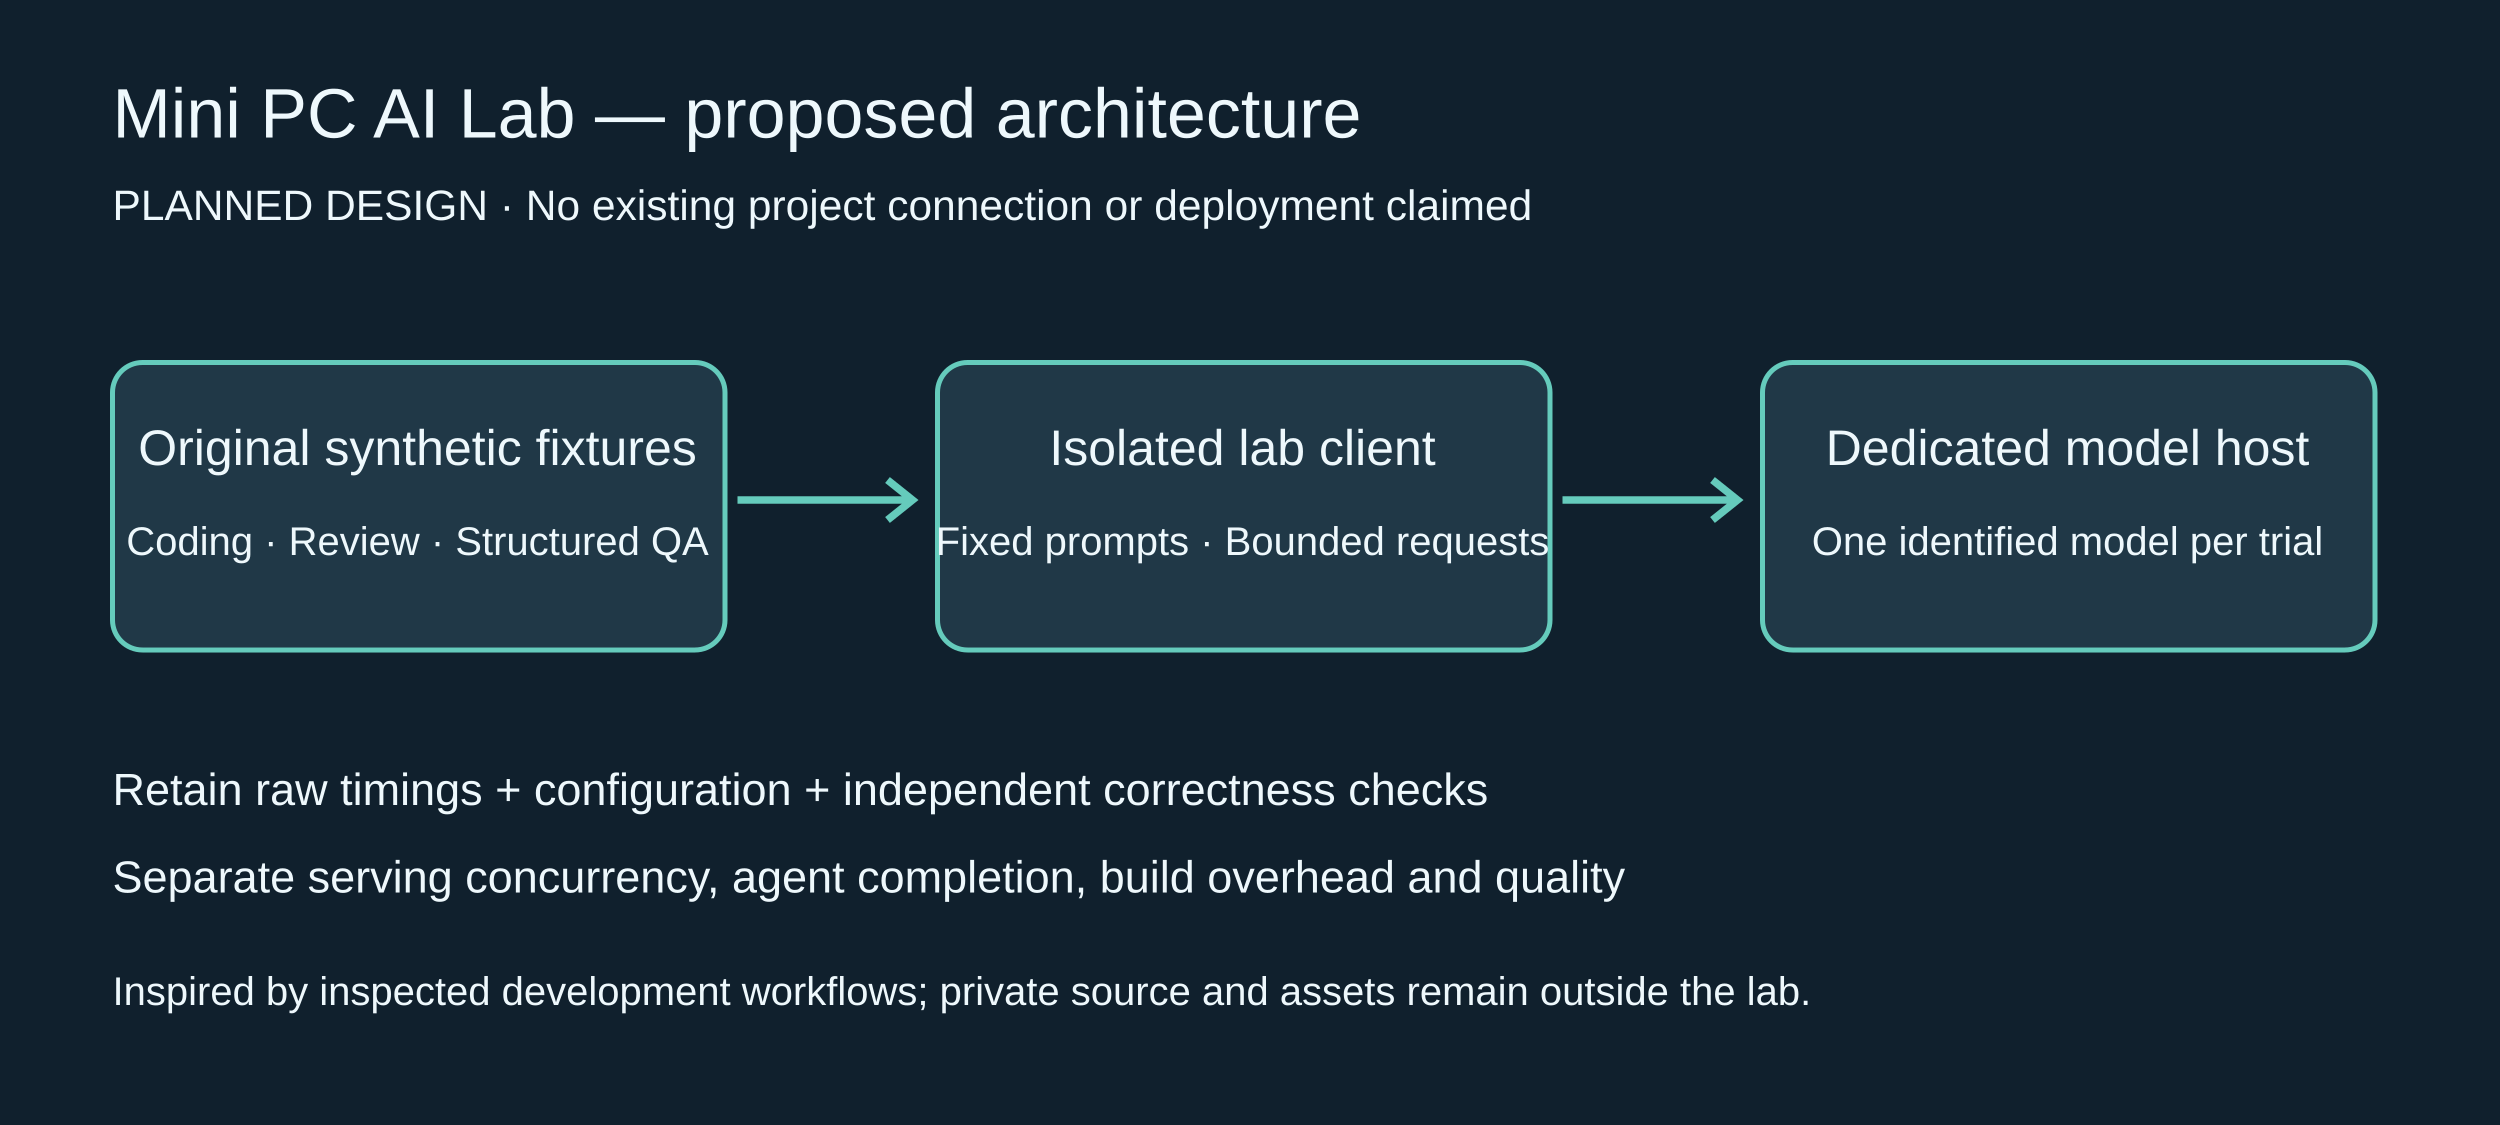
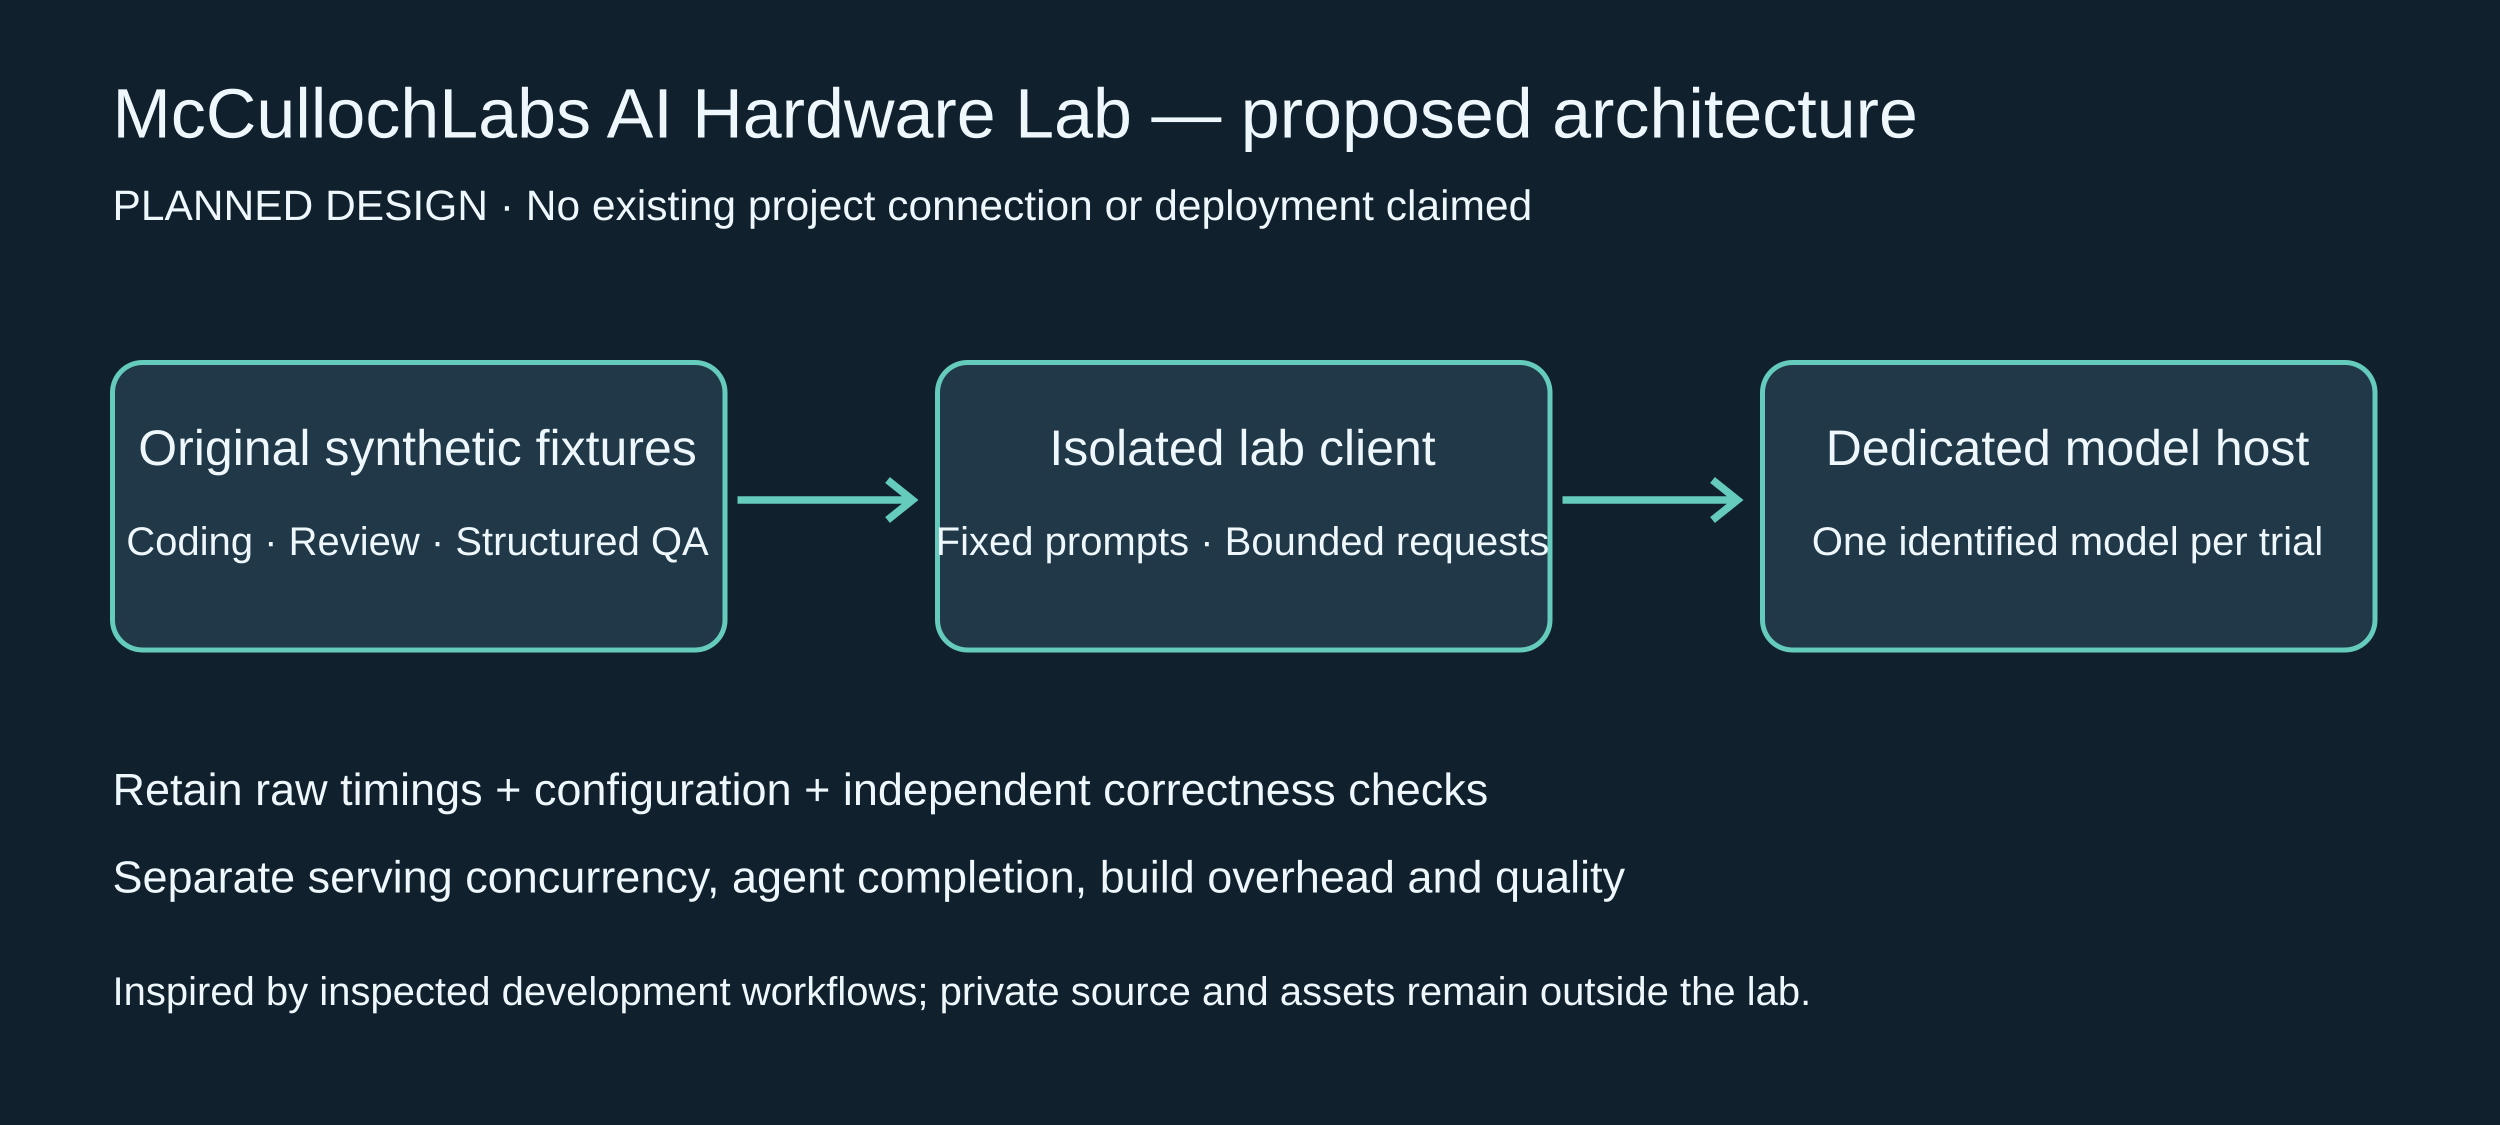
<svg xmlns="http://www.w3.org/2000/svg" width="1000" height="450" viewBox="0 0 1000 450" role="img" aria-labelledby="title desc">
  <rect width="1000" height="450" fill="#10202d" />
  <g fill="#eef8fc" font-family="Arial,sans-serif">
-     <text x="45" y="55" font-size="28">Mini PC AI Lab — proposed architecture</text>
+     <text x="45" y="55" font-size="28">McCullochLabs AI Hardware Lab — proposed architecture</text>
    <text x="45" y="88" font-size="17">PLANNED DESIGN · No existing project connection or deployment claimed</text>
  </g>
  <g stroke="#65cbbc" stroke-width="2" fill="#203847">
    <rect x="45" y="145" width="245" height="115" rx="12" />
    <rect x="375" y="145" width="245" height="115" rx="12" />
    <rect x="705" y="145" width="245" height="115" rx="12" />
  </g>
  <g fill="#eef8fc" font-family="Arial,sans-serif" text-anchor="middle" font-size="20">
    <text x="167" y="186">Original synthetic fixtures</text>
    <text x="167" y="222" font-size="16">Coding · Review · Structured QA</text>
    <text x="497" y="186">Isolated lab client</text>
    <text x="497" y="222" font-size="16">Fixed prompts · Bounded requests</text>
    <text x="827" y="186">Dedicated model host</text>
    <text x="827" y="222" font-size="16">One identified model per trial</text>
  </g>
  <g stroke="#65cbbc" stroke-width="3">
    <path d="M295 200H365m-10-8 10 8-10 8M625 200H695m-10-8 10 8-10 8" fill="none" />
  </g>
  <g fill="#eef8fc" font-family="Arial,sans-serif" font-size="18">
    <text x="45" y="322">Retain raw timings + configuration + independent correctness checks</text>
    <text x="45" y="357">Separate serving concurrency, agent completion, build overhead and quality</text>
    <text x="45" y="402" font-size="16">Inspired by inspected development workflows; private source and assets remain outside the lab.</text>
  </g>
</svg>
